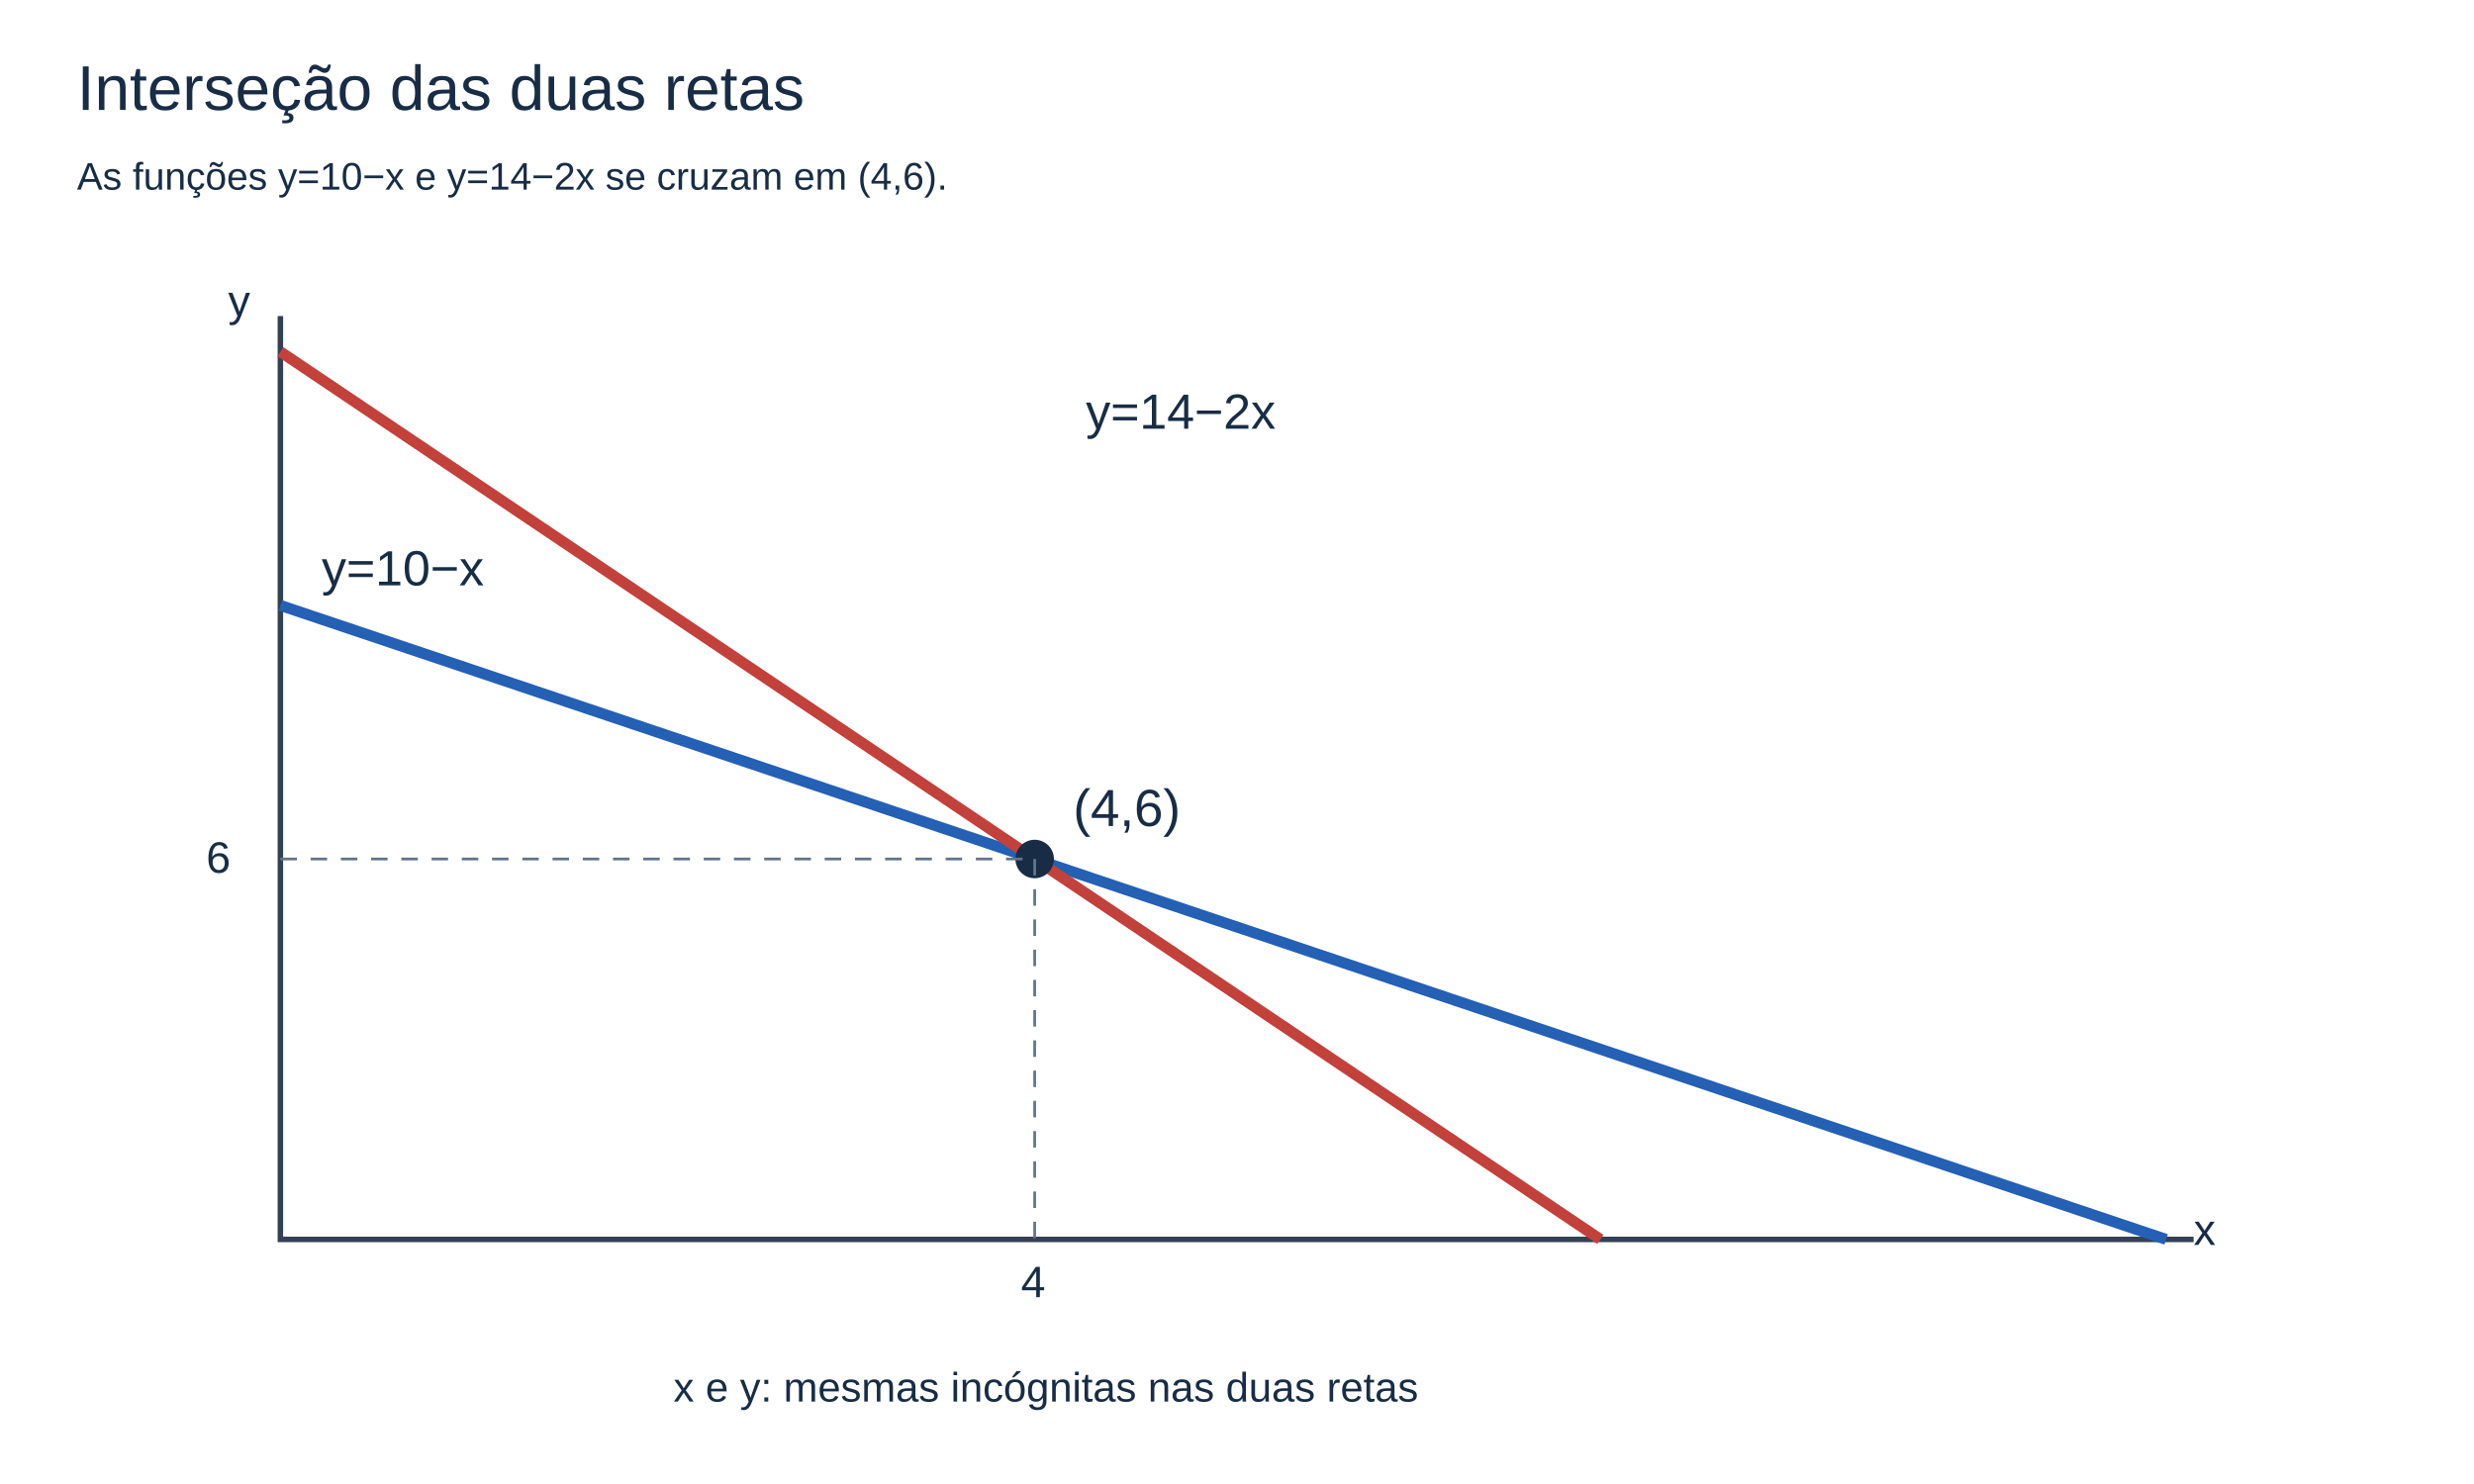
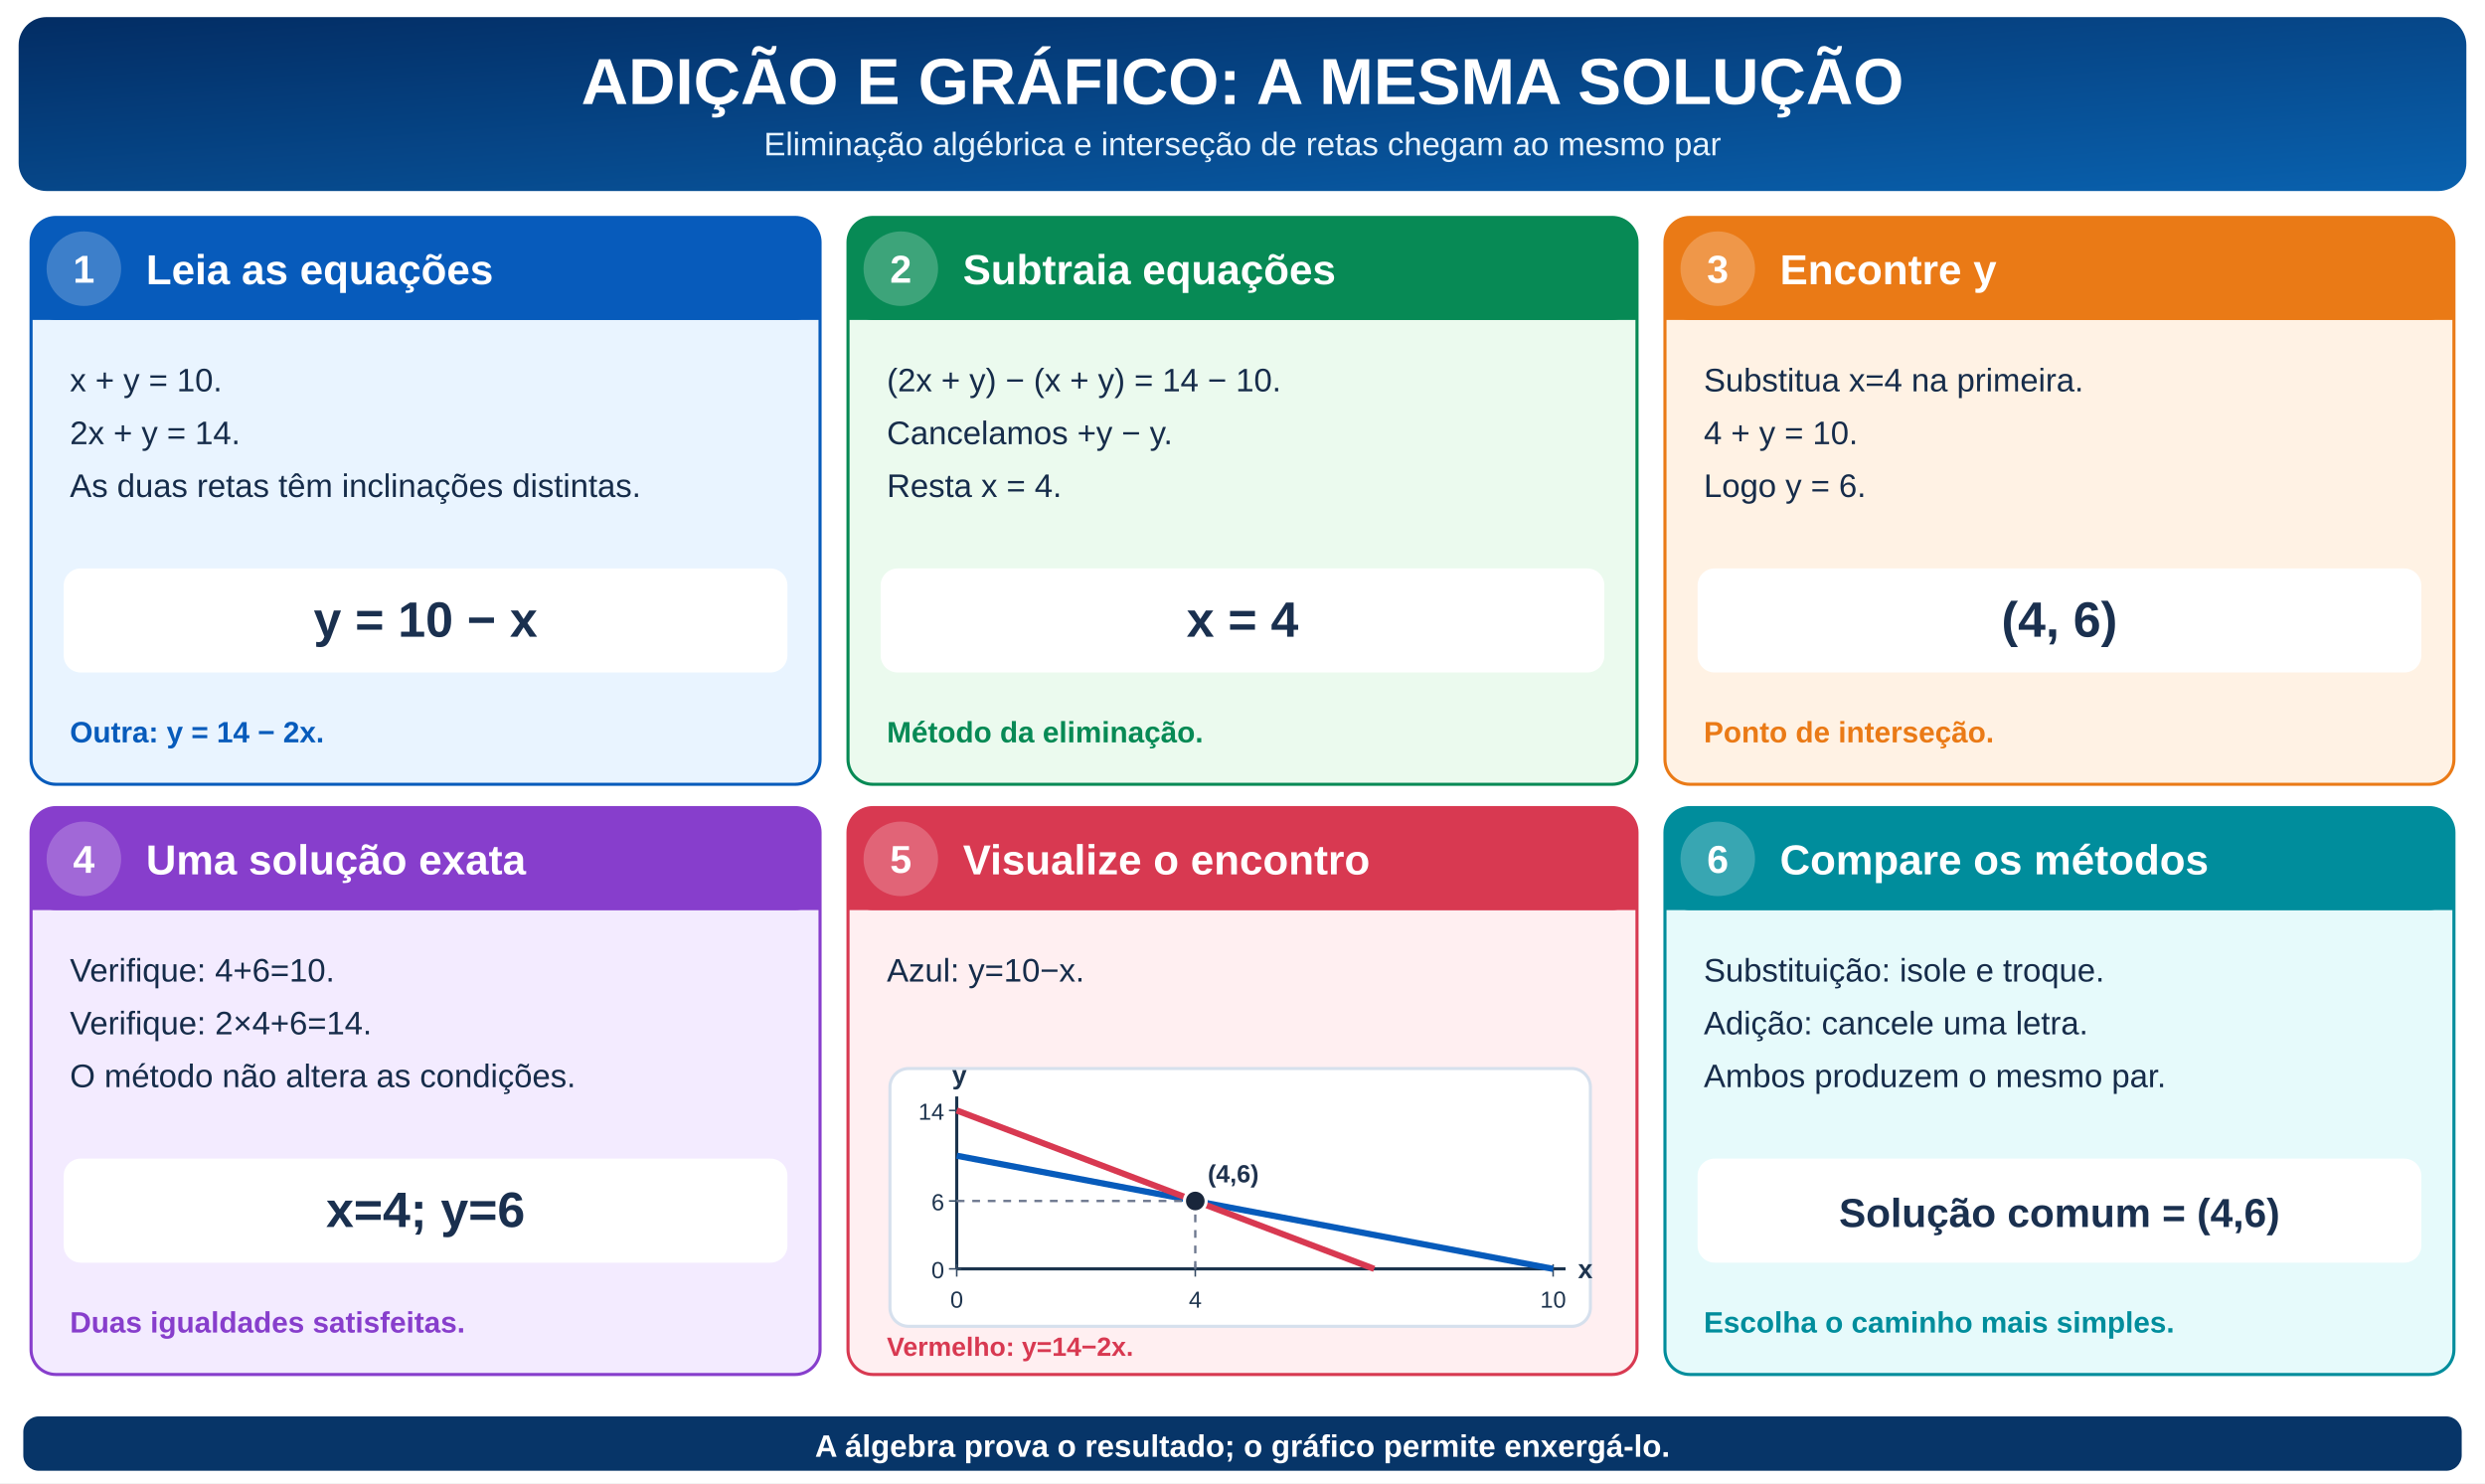
- <svg xmlns="http://www.w3.org/2000/svg" viewBox="0 0 900 540" role="img" aria-labelledby="s-title s-desc">
-   <rect width="900" height="540" fill="#fff" />
-   <text x="28" y="40" font-size="23" font-family="Arial, sans-serif" fill="#182d45">Interseção das duas retas</text>
-   <text x="28" y="69" font-size="14" font-family="Arial, sans-serif" fill="#182d45">As funções y=10−x e y=14−2x se cruzam em (4,6).</text>
-   <g stroke="#344054" stroke-width="2">
-     <path d="M102 115 V451 H798" fill="none" />
-   </g>
-   <path d="M102.0 220.3 L788.0 451.0" stroke="#2460b4" stroke-width="4" fill="none" />
-   <path d="M102.0 128.0 L582.2 451.0" stroke="#c2413b" stroke-width="4" fill="none" />
-   <circle cx="376.4" cy="312.571" r="7" fill="#182d45" />
-   <path d="M376.4 312.571 V451 M102 312.571 H376.4" stroke="#64748b" stroke-dasharray="6 5" fill="none" />
-   <text x="390.4" y="300.571" font-size="19" font-family="Arial, sans-serif" fill="#182d45">(4,6)</text>
-   <text x="371.4" y="472" font-size="16" font-family="Arial, sans-serif" fill="#182d45">4</text>
-   <text x="75" y="317.571" font-size="16" font-family="Arial, sans-serif" fill="#182d45">6</text>
-   <text x="117" y="213" font-size="18" font-family="Arial, sans-serif" fill="#182d45">y=10−x</text>
-   <text x="395" y="156" font-size="18" font-family="Arial, sans-serif" fill="#182d45">y=14−2x</text>
-   <text x="83" y="115" font-size="16" font-family="Arial, sans-serif" fill="#182d45">y</text>
-   <text x="798" y="453" font-size="16" font-family="Arial, sans-serif" fill="#182d45">x</text>
-   <text x="245" y="510" font-size="15" font-family="Arial, sans-serif" fill="#182d45">x e y: mesmas incógnitas nas duas retas</text>
+ <svg xmlns="http://www.w3.org/2000/svg" viewBox="0 0 1600 955" role="img" aria-labelledby="title desc">
+   <rect x="0" y="0" width="1600" height="955" rx="0" fill="#fff" />
+   <defs>
+     <linearGradient id="blue" x1="0" y1="0" x2="1" y2="1">
+       <stop offset="0" stop-color="#032d64" />
+       <stop offset="1" stop-color="#0961ae" />
+     </linearGradient>
+   </defs>
+   <rect x="12" y="11" width="1576" height="112" rx="18" fill="url(#blue)" />
+   <text x="800" y="67" text-anchor="middle" font-family="Arial,DejaVu Sans,sans-serif" font-size="42" font-weight="700" fill="#fff">ADIÇÃO E GRÁFICO: A MESMA SOLUÇÃO</text>
+   <text x="800" y="100" text-anchor="middle" font-family="Arial,DejaVu Sans,sans-serif" font-size="21" font-weight="400" fill="#e6f3ff">Eliminação algébrica e interseção de retas chegam ao mesmo par</text>
+   <rect x="20" y="140" width="508" height="365" rx="16" fill="#e9f4ff" stroke="#075bbb" stroke-width="2" />
+   <rect x="20" y="140" width="508" height="66" rx="16" fill="#075bbb" />
+   <rect x="20" y="189" width="508" height="17" rx="0" fill="#075bbb" />
+   <circle cx="54" cy="173" r="24" fill="#fff" opacity=".22" />
+   <text x="54" y="182" text-anchor="middle" font-family="Arial,DejaVu Sans,sans-serif" font-size="25" font-weight="700" fill="#fff">1</text>
+   <text x="94" y="183" text-anchor="start" font-family="Arial,DejaVu Sans,sans-serif" font-size="27" font-weight="700" fill="#fff">Leia as equações</text>
+   <text x="45" y="252" text-anchor="start" font-family="Arial,DejaVu Sans,sans-serif" font-size="21" font-weight="400" fill="#162c4a">x + y = 10.</text>
+   <text x="45" y="286" text-anchor="start" font-family="Arial,DejaVu Sans,sans-serif" font-size="21" font-weight="400" fill="#162c4a">2x + y = 14.</text>
+   <text x="45" y="320" text-anchor="start" font-family="Arial,DejaVu Sans,sans-serif" font-size="21" font-weight="400" fill="#162c4a">As duas retas têm inclinações distintas.</text>
+   <rect x="41" y="366" width="466" height="67" rx="11" fill="#fff" />
+   <text x="274" y="410" text-anchor="middle" font-family="Arial,DejaVu Sans,sans-serif" font-size="32" font-weight="700" fill="#1a304f">y = 10 − x</text>
+   <text x="45" y="478" text-anchor="start" font-family="Arial,DejaVu Sans,sans-serif" font-size="19" font-weight="700" fill="#075bbb">Outra: y = 14 − 2x.</text>
+   <rect x="546" y="140" width="508" height="365" rx="16" fill="#ebfaee" stroke="#078a55" stroke-width="2" />
+   <rect x="546" y="140" width="508" height="66" rx="16" fill="#078a55" />
+   <rect x="546" y="189" width="508" height="17" rx="0" fill="#078a55" />
+   <circle cx="580" cy="173" r="24" fill="#fff" opacity=".22" />
+   <text x="580" y="182" text-anchor="middle" font-family="Arial,DejaVu Sans,sans-serif" font-size="25" font-weight="700" fill="#fff">2</text>
+   <text x="620" y="183" text-anchor="start" font-family="Arial,DejaVu Sans,sans-serif" font-size="27" font-weight="700" fill="#fff">Subtraia equações</text>
+   <text x="571" y="252" text-anchor="start" font-family="Arial,DejaVu Sans,sans-serif" font-size="21" font-weight="400" fill="#162c4a">(2x + y) − (x + y) = 14 − 10.</text>
+   <text x="571" y="286" text-anchor="start" font-family="Arial,DejaVu Sans,sans-serif" font-size="21" font-weight="400" fill="#162c4a">Cancelamos +y − y.</text>
+   <text x="571" y="320" text-anchor="start" font-family="Arial,DejaVu Sans,sans-serif" font-size="21" font-weight="400" fill="#162c4a">Resta x = 4.</text>
+   <rect x="567" y="366" width="466" height="67" rx="11" fill="#fff" />
+   <text x="800" y="410" text-anchor="middle" font-family="Arial,DejaVu Sans,sans-serif" font-size="32" font-weight="700" fill="#1a304f">x = 4</text>
+   <text x="571" y="478" text-anchor="start" font-family="Arial,DejaVu Sans,sans-serif" font-size="19" font-weight="700" fill="#078a55">Método da eliminação.</text>
+   <rect x="1072" y="140" width="508" height="365" rx="16" fill="#fff2e4" stroke="#ea7a16" stroke-width="2" />
+   <rect x="1072" y="140" width="508" height="66" rx="16" fill="#ea7a16" />
+   <rect x="1072" y="189" width="508" height="17" rx="0" fill="#ea7a16" />
+   <circle cx="1106" cy="173" r="24" fill="#fff" opacity=".22" />
+   <text x="1106" y="182" text-anchor="middle" font-family="Arial,DejaVu Sans,sans-serif" font-size="25" font-weight="700" fill="#fff">3</text>
+   <text x="1146" y="183" text-anchor="start" font-family="Arial,DejaVu Sans,sans-serif" font-size="27" font-weight="700" fill="#fff">Encontre y</text>
+   <text x="1097" y="252" text-anchor="start" font-family="Arial,DejaVu Sans,sans-serif" font-size="21" font-weight="400" fill="#162c4a">Substitua x=4 na primeira.</text>
+   <text x="1097" y="286" text-anchor="start" font-family="Arial,DejaVu Sans,sans-serif" font-size="21" font-weight="400" fill="#162c4a">4 + y = 10.</text>
+   <text x="1097" y="320" text-anchor="start" font-family="Arial,DejaVu Sans,sans-serif" font-size="21" font-weight="400" fill="#162c4a">Logo y = 6.</text>
+   <rect x="1093" y="366" width="466" height="67" rx="11" fill="#fff" />
+   <text x="1326" y="410" text-anchor="middle" font-family="Arial,DejaVu Sans,sans-serif" font-size="32" font-weight="700" fill="#1a304f">(4, 6)</text>
+   <text x="1097" y="478" text-anchor="start" font-family="Arial,DejaVu Sans,sans-serif" font-size="19" font-weight="700" fill="#ea7a16">Ponto de interseção.</text>
+   <rect x="20" y="520" width="508" height="365" rx="16" fill="#f3ebff" stroke="#873ecc" stroke-width="2" />
+   <rect x="20" y="520" width="508" height="66" rx="16" fill="#873ecc" />
+   <rect x="20" y="569" width="508" height="17" rx="0" fill="#873ecc" />
+   <circle cx="54" cy="553" r="24" fill="#fff" opacity=".22" />
+   <text x="54" y="562" text-anchor="middle" font-family="Arial,DejaVu Sans,sans-serif" font-size="25" font-weight="700" fill="#fff">4</text>
+   <text x="94" y="563" text-anchor="start" font-family="Arial,DejaVu Sans,sans-serif" font-size="27" font-weight="700" fill="#fff">Uma solução exata</text>
+   <text x="45" y="632" text-anchor="start" font-family="Arial,DejaVu Sans,sans-serif" font-size="21" font-weight="400" fill="#162c4a">Verifique: 4+6=10.</text>
+   <text x="45" y="666" text-anchor="start" font-family="Arial,DejaVu Sans,sans-serif" font-size="21" font-weight="400" fill="#162c4a">Verifique: 2×4+6=14.</text>
+   <text x="45" y="700" text-anchor="start" font-family="Arial,DejaVu Sans,sans-serif" font-size="21" font-weight="400" fill="#162c4a">O método não altera as condições.</text>
+   <rect x="41" y="746" width="466" height="67" rx="11" fill="#fff" />
+   <text x="274" y="790" text-anchor="middle" font-family="Arial,DejaVu Sans,sans-serif" font-size="32" font-weight="700" fill="#1a304f">x=4; y=6</text>
+   <text x="45" y="858" text-anchor="start" font-family="Arial,DejaVu Sans,sans-serif" font-size="19" font-weight="700" fill="#873ecc">Duas igualdades satisfeitas.</text>
+   <rect x="546" y="520" width="508" height="365" rx="16" fill="#ffeff1" stroke="#d83951" stroke-width="2" />
+   <rect x="546" y="520" width="508" height="66" rx="16" fill="#d83951" />
+   <rect x="546" y="569" width="508" height="17" rx="0" fill="#d83951" />
+   <circle cx="580" cy="553" r="24" fill="#fff" opacity=".22" />
+   <text x="580" y="562" text-anchor="middle" font-family="Arial,DejaVu Sans,sans-serif" font-size="25" font-weight="700" fill="#fff">5</text>
+   <text x="620" y="563" text-anchor="start" font-family="Arial,DejaVu Sans,sans-serif" font-size="27" font-weight="700" fill="#fff">Visualize o encontro</text>
+   <text x="571" y="632" text-anchor="start" font-family="Arial,DejaVu Sans,sans-serif" font-size="21" font-weight="400" fill="#162c4a">Azul: y=10−x.</text>
+   <rect x="573" y="688" width="451" height="166" rx="12" fill="#fff" stroke="#d6e0ed" stroke-width="2" />
+   <line x1="616" y1="817" x2="1008" y2="817" stroke="#1b344d" stroke-width="2" />
+   <line x1="616" y1="817" x2="616" y2="706" stroke="#1b344d" stroke-width="2" />
+   <line x1="616" y1="814" x2="616" y2="822" stroke="#344a63" stroke-width="1" />
+   <text x="616" y="842" text-anchor="middle" font-family="Arial,DejaVu Sans,sans-serif" font-size="15" font-weight="400" fill="#1e344e">0</text>
+   <line x1="769.6" y1="814" x2="769.6" y2="822" stroke="#344a63" stroke-width="1" />
+   <text x="769.6" y="842" text-anchor="middle" font-family="Arial,DejaVu Sans,sans-serif" font-size="15" font-weight="400" fill="#1e344e">4</text>
+   <line x1="1000" y1="814" x2="1000" y2="822" stroke="#344a63" stroke-width="1" />
+   <text x="1000" y="842" text-anchor="middle" font-family="Arial,DejaVu Sans,sans-serif" font-size="15" font-weight="400" fill="#1e344e">10</text>
+   <line x1="611" y1="817" x2="619" y2="817" stroke="#344a63" stroke-width="1" />
+   <text x="608" y="823" text-anchor="end" font-family="Arial,DejaVu Sans,sans-serif" font-size="15" font-weight="400" fill="#1e344e">0</text>
+   <line x1="611" y1="773.286" x2="619" y2="773.286" stroke="#344a63" stroke-width="1" />
+   <text x="608" y="779.286" text-anchor="end" font-family="Arial,DejaVu Sans,sans-serif" font-size="15" font-weight="400" fill="#1e344e">6</text>
+   <line x1="611" y1="715" x2="619" y2="715" stroke="#344a63" stroke-width="1" />
+   <text x="608" y="721" text-anchor="end" font-family="Arial,DejaVu Sans,sans-serif" font-size="15" font-weight="400" fill="#1e344e">14</text>
+   <text x="1016" y="823" text-anchor="start" font-family="Arial,DejaVu Sans,sans-serif" font-size="17" font-weight="700" fill="#1e344e">x</text>
+   <text x="613" y="698" text-anchor="start" font-family="Arial,DejaVu Sans,sans-serif" font-size="17" font-weight="700" fill="#1e344e">y</text>
+   <polyline points="616,744.143 1000,817" fill="none" stroke="#075bbb" stroke-width="4" />
+   <polyline points="616,715 884.8,817" fill="none" stroke="#d83951" stroke-width="4" />
+   <line x1="769.6" y1="817" x2="769.6" y2="773.286" stroke="#6c778e" stroke-width="1.5" stroke-dasharray="5 5" />
+   <line x1="616" y1="773.286" x2="769.6" y2="773.286" stroke="#6c778e" stroke-width="1.5" stroke-dasharray="5 5" />
+   <circle cx="769.6" cy="773.286" r="7" fill="#19263b" stroke="#fff" stroke-width="2" />
+   <text x="777.6" y="761.286" text-anchor="start" font-family="Arial,DejaVu Sans,sans-serif" font-size="16" font-weight="700" fill="#1f324e">(4,6)</text>
+   <text x="571" y="873" text-anchor="start" font-family="Arial,DejaVu Sans,sans-serif" font-size="17" font-weight="700" fill="#d83951">Vermelho: y=14−2x.</text>
+   <rect x="1072" y="520" width="508" height="365" rx="16" fill="#e6fafb" stroke="#008d9c" stroke-width="2" />
+   <rect x="1072" y="520" width="508" height="66" rx="16" fill="#008d9c" />
+   <rect x="1072" y="569" width="508" height="17" rx="0" fill="#008d9c" />
+   <circle cx="1106" cy="553" r="24" fill="#fff" opacity=".22" />
+   <text x="1106" y="562" text-anchor="middle" font-family="Arial,DejaVu Sans,sans-serif" font-size="25" font-weight="700" fill="#fff">6</text>
+   <text x="1146" y="563" text-anchor="start" font-family="Arial,DejaVu Sans,sans-serif" font-size="27" font-weight="700" fill="#fff">Compare os métodos</text>
+   <text x="1097" y="632" text-anchor="start" font-family="Arial,DejaVu Sans,sans-serif" font-size="21" font-weight="400" fill="#162c4a">Substituição: isole e troque.</text>
+   <text x="1097" y="666" text-anchor="start" font-family="Arial,DejaVu Sans,sans-serif" font-size="21" font-weight="400" fill="#162c4a">Adição: cancele uma letra.</text>
+   <text x="1097" y="700" text-anchor="start" font-family="Arial,DejaVu Sans,sans-serif" font-size="21" font-weight="400" fill="#162c4a">Ambos produzem o mesmo par.</text>
+   <rect x="1093" y="746" width="466" height="67" rx="11" fill="#fff" />
+   <text x="1326" y="790" text-anchor="middle" font-family="Arial,DejaVu Sans,sans-serif" font-size="26" font-weight="700" fill="#1a304f">Solução comum = (4,6)</text>
+   <text x="1097" y="858" text-anchor="start" font-family="Arial,DejaVu Sans,sans-serif" font-size="19" font-weight="700" fill="#008d9c">Escolha o caminho mais simples.</text>
+   <rect x="15" y="912" width="1570" height="35" rx="10" fill="#073568" />
+   <text x="800" y="938" text-anchor="middle" font-family="Arial,DejaVu Sans,sans-serif" font-size="20" font-weight="700" fill="#fff">A álgebra prova o resultado; o gráfico permite enxergá-lo.</text>
</svg>
